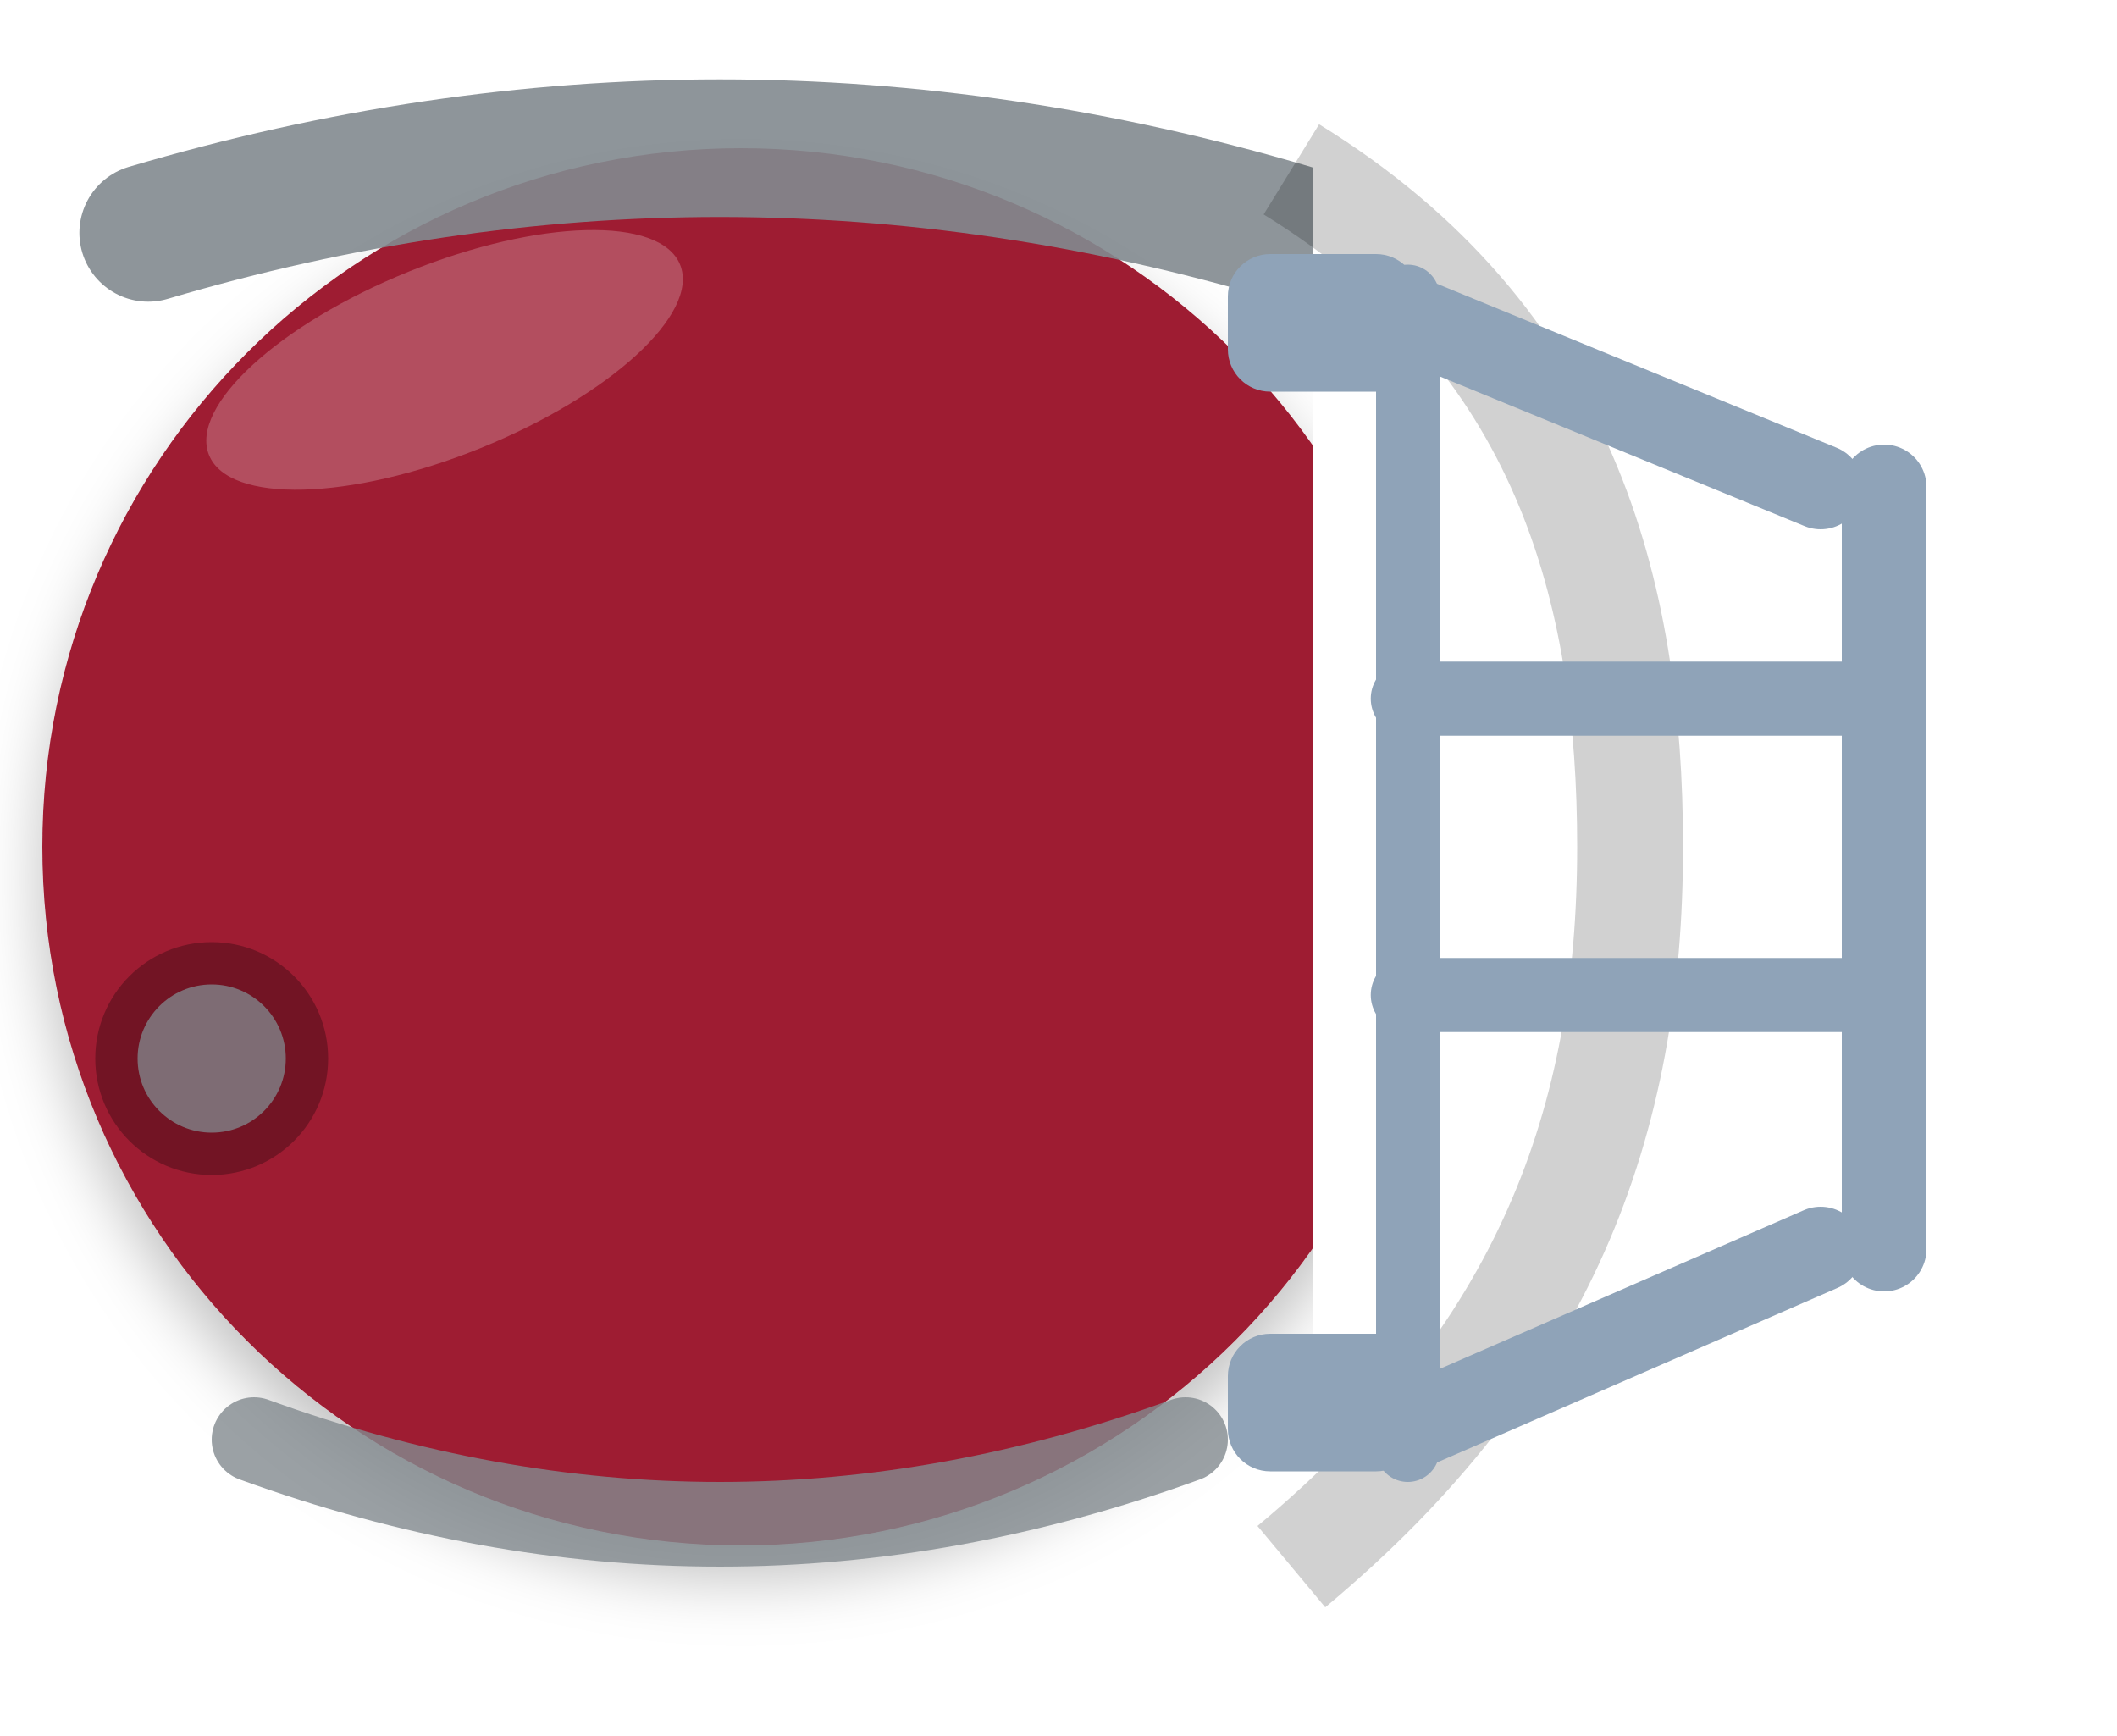
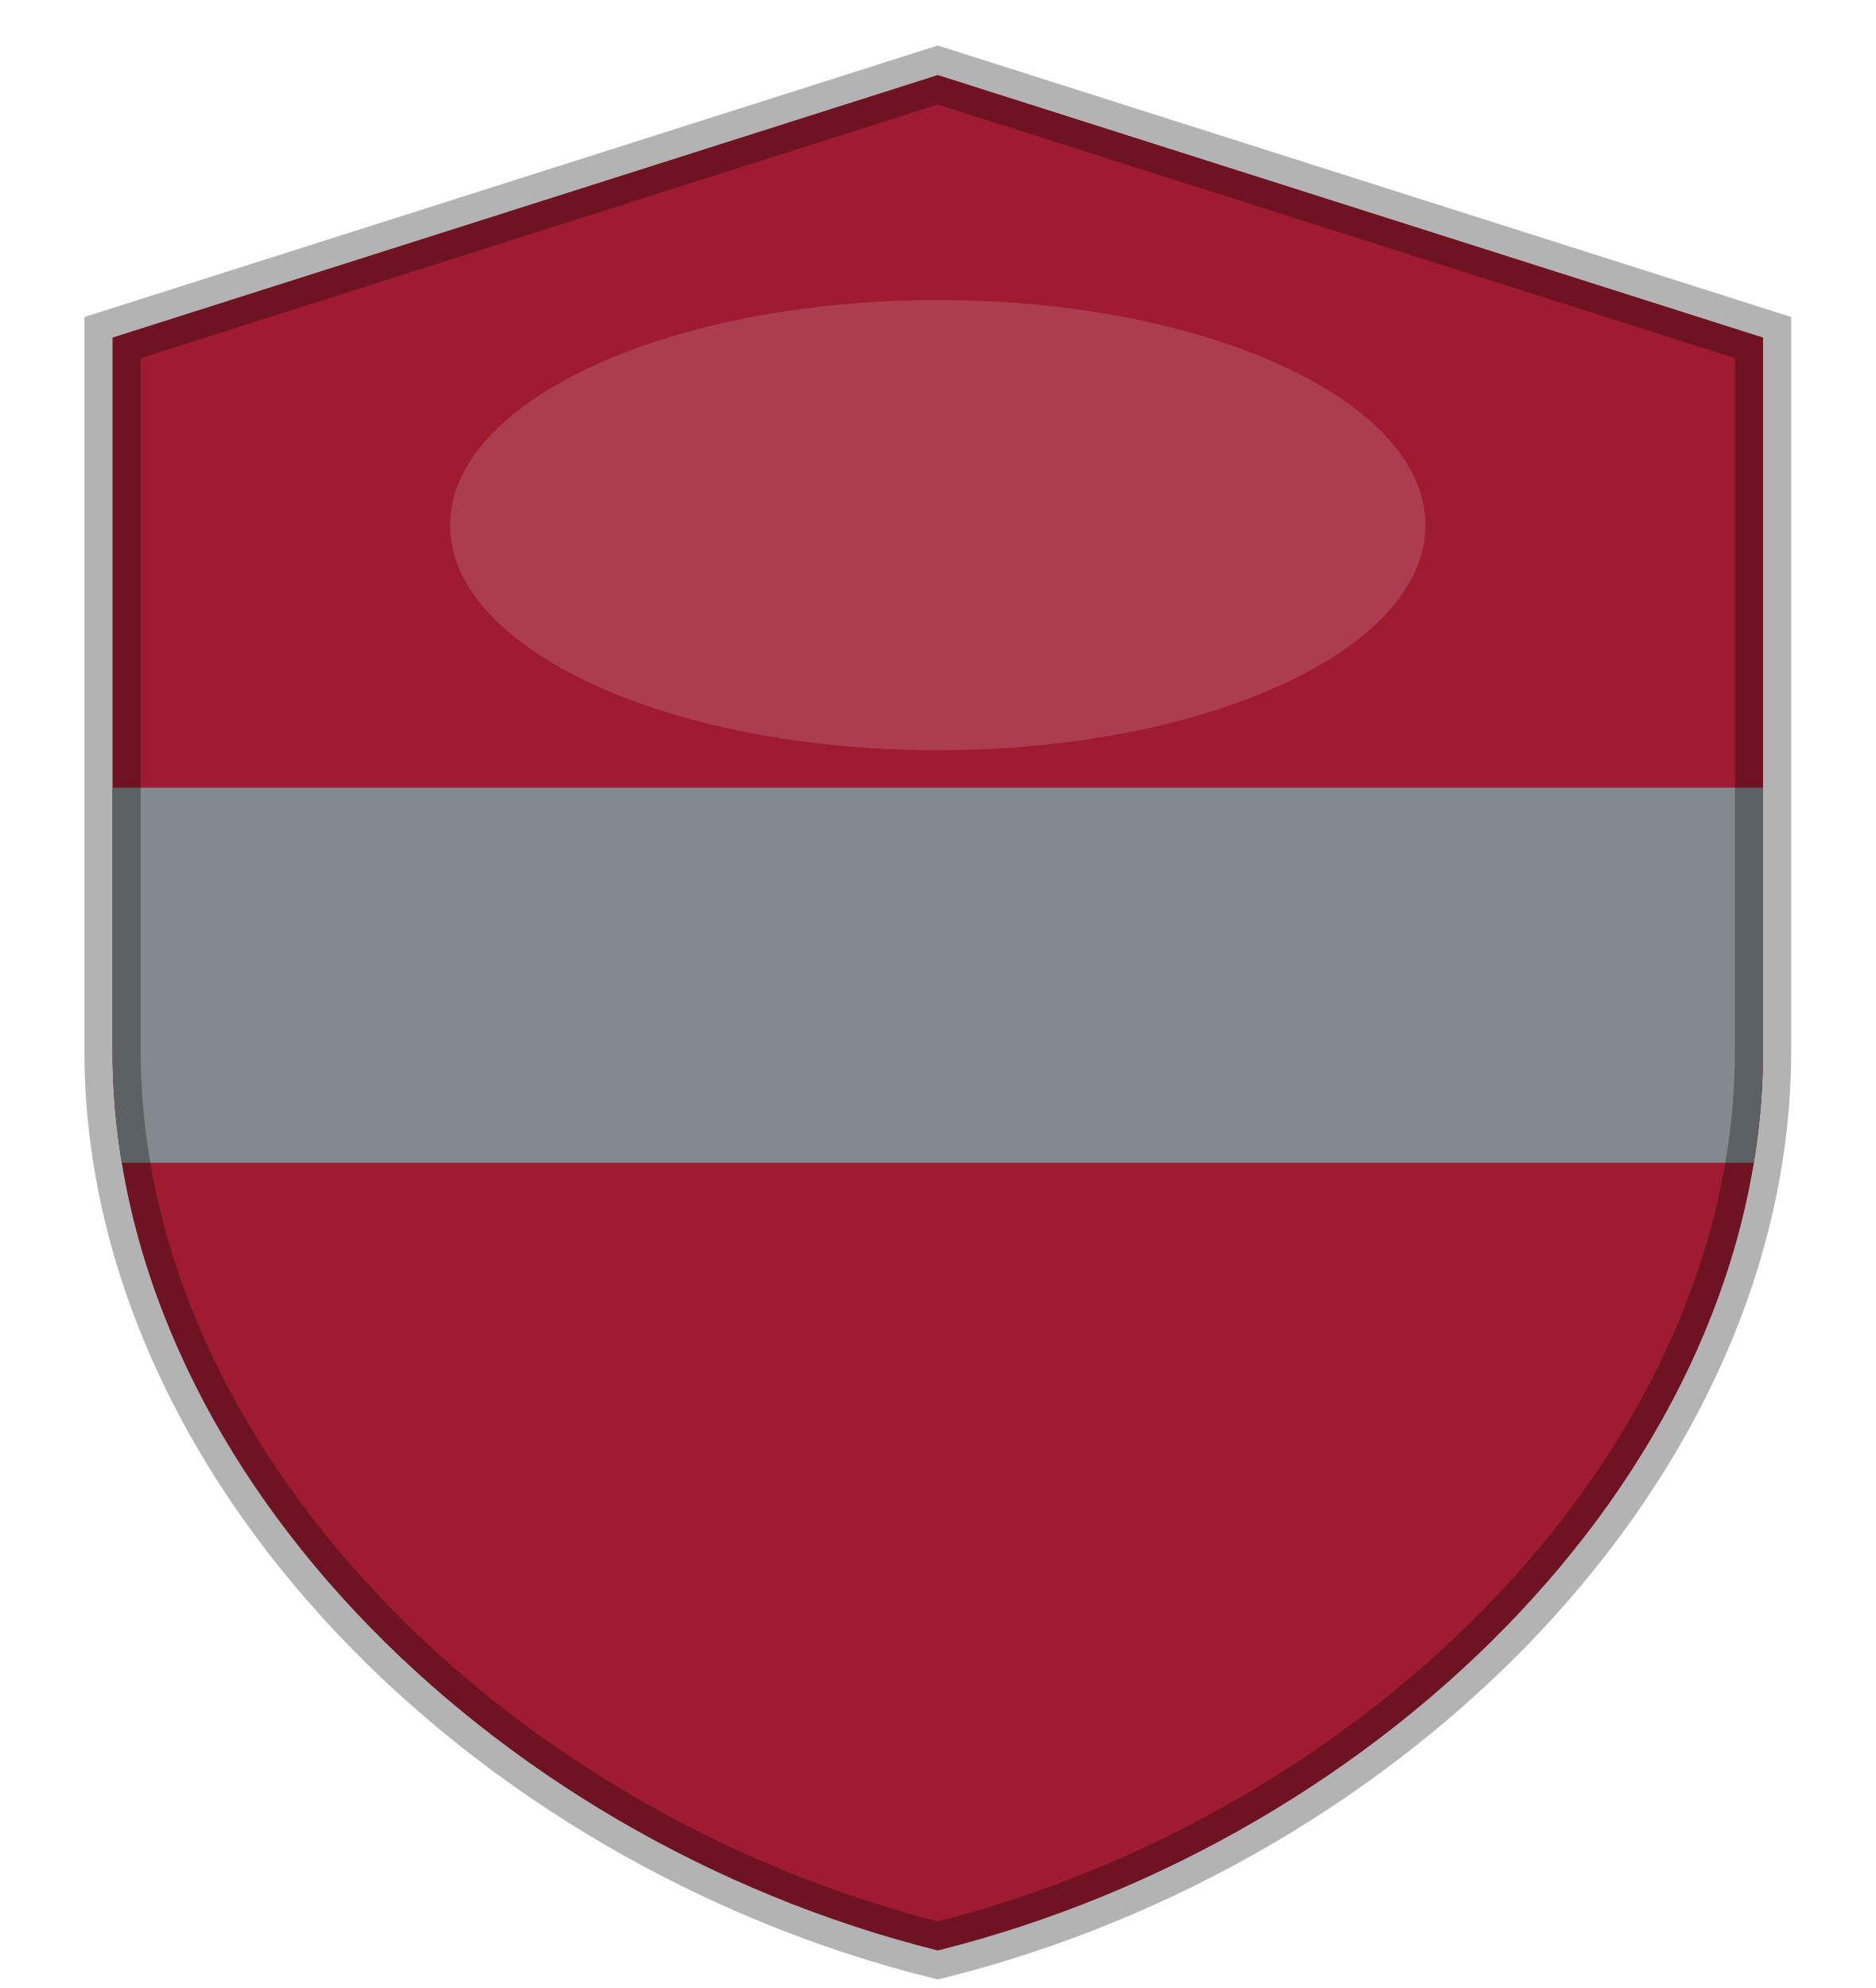
- <svg xmlns="http://www.w3.org/2000/svg" viewBox="0 0 200 164">
+ <svg xmlns="http://www.w3.org/2000/svg" viewBox="0 0 100 106">
  <defs>
-     <clipPath id="c">
-       <rect x="0" y="0" width="124" height="164" />
+     <clipPath id="sc">
+       <path d="M 50,4 L 6,18 L 6,56 C 6,78 26,98 50,104 C 74,98 94,78 94,56 L 94,18 Z" />
    </clipPath>
-     <filter id="sh" x="-15%" y="-10%" width="135%" height="130%">
-       <feDropShadow dx="0" dy="3" stdDeviation="3" flood-opacity="0.25" />
-     </filter>
  </defs>
-   <circle cx="70" cy="80" r="66" fill="#9e1b32" clip-path="url(#c)" filter="url(#sh)" />
-   <path d="M 14,22 Q 68,6 122,22" fill="none" stroke="#828a8f" stroke-width="13" stroke-linecap="round" clip-path="url(#c)" opacity="0.9" />
-   <ellipse cx="42" cy="34" rx="24" ry="9" fill="rgba(255,255,255,0.22)" transform="rotate(-22 42 34)" clip-path="url(#c)" />
-   <circle cx="20" cy="100" r="11" fill="rgba(0,0,0,0.28)" />
-   <circle cx="20" cy="100" r="7" fill="#828a8f" opacity="0.75" />
-   <path d="M 24,136 Q 68,152 112,136" fill="none" stroke="#828a8f" stroke-width="8" stroke-linecap="round" clip-path="url(#c)" opacity="0.8" />
-   <path d="M 122,16 C 148,32 154,56 154,80 C 154,106 146,128 122,148" fill="none" stroke="rgba(0,0,0,0.18)" stroke-width="10" />
-   <rect x="116" y="24" width="18" height="13" rx="4" fill="#8fa3b8" />
-   <rect x="116" y="126" width="18" height="13" rx="4" fill="#8fa3b8" />
-   <line x1="133" y1="28" x2="133" y2="137" stroke="#8fa3b8" stroke-width="6" stroke-linecap="round" />
-   <line x1="133" y1="30" x2="172" y2="46" stroke="#8fa3b8" stroke-width="8" stroke-linecap="round" />
-   <line x1="133" y1="66" x2="178" y2="66" stroke="#8fa3b8" stroke-width="7" stroke-linecap="round" />
-   <line x1="133" y1="94" x2="178" y2="94" stroke="#8fa3b8" stroke-width="7" stroke-linecap="round" />
-   <line x1="133" y1="135" x2="172" y2="118" stroke="#8fa3b8" stroke-width="8" stroke-linecap="round" />
-   <line x1="178" y1="46" x2="178" y2="118" stroke="#8fa3b8" stroke-width="8" stroke-linecap="round" />
+   <path d="M 50,4 L 6,18 L 6,56 C 6,78 26,98 50,104 C 74,98 94,78 94,56 L 94,18 Z" fill="#9e1b32" />
+   <rect x="6" y="42" width="88" height="20" fill="#828a8f" clip-path="url(#sc)" />
+   <ellipse cx="50" cy="28" rx="26" ry="12" fill="rgba(255,255,255,0.15)" />
+   <path d="M 50,4 L 6,18 L 6,56 C 6,78 26,98 50,104 C 74,98 94,78 94,56 L 94,18 Z" fill="none" stroke="rgba(0,0,0,0.3)" stroke-width="3" />
</svg>
